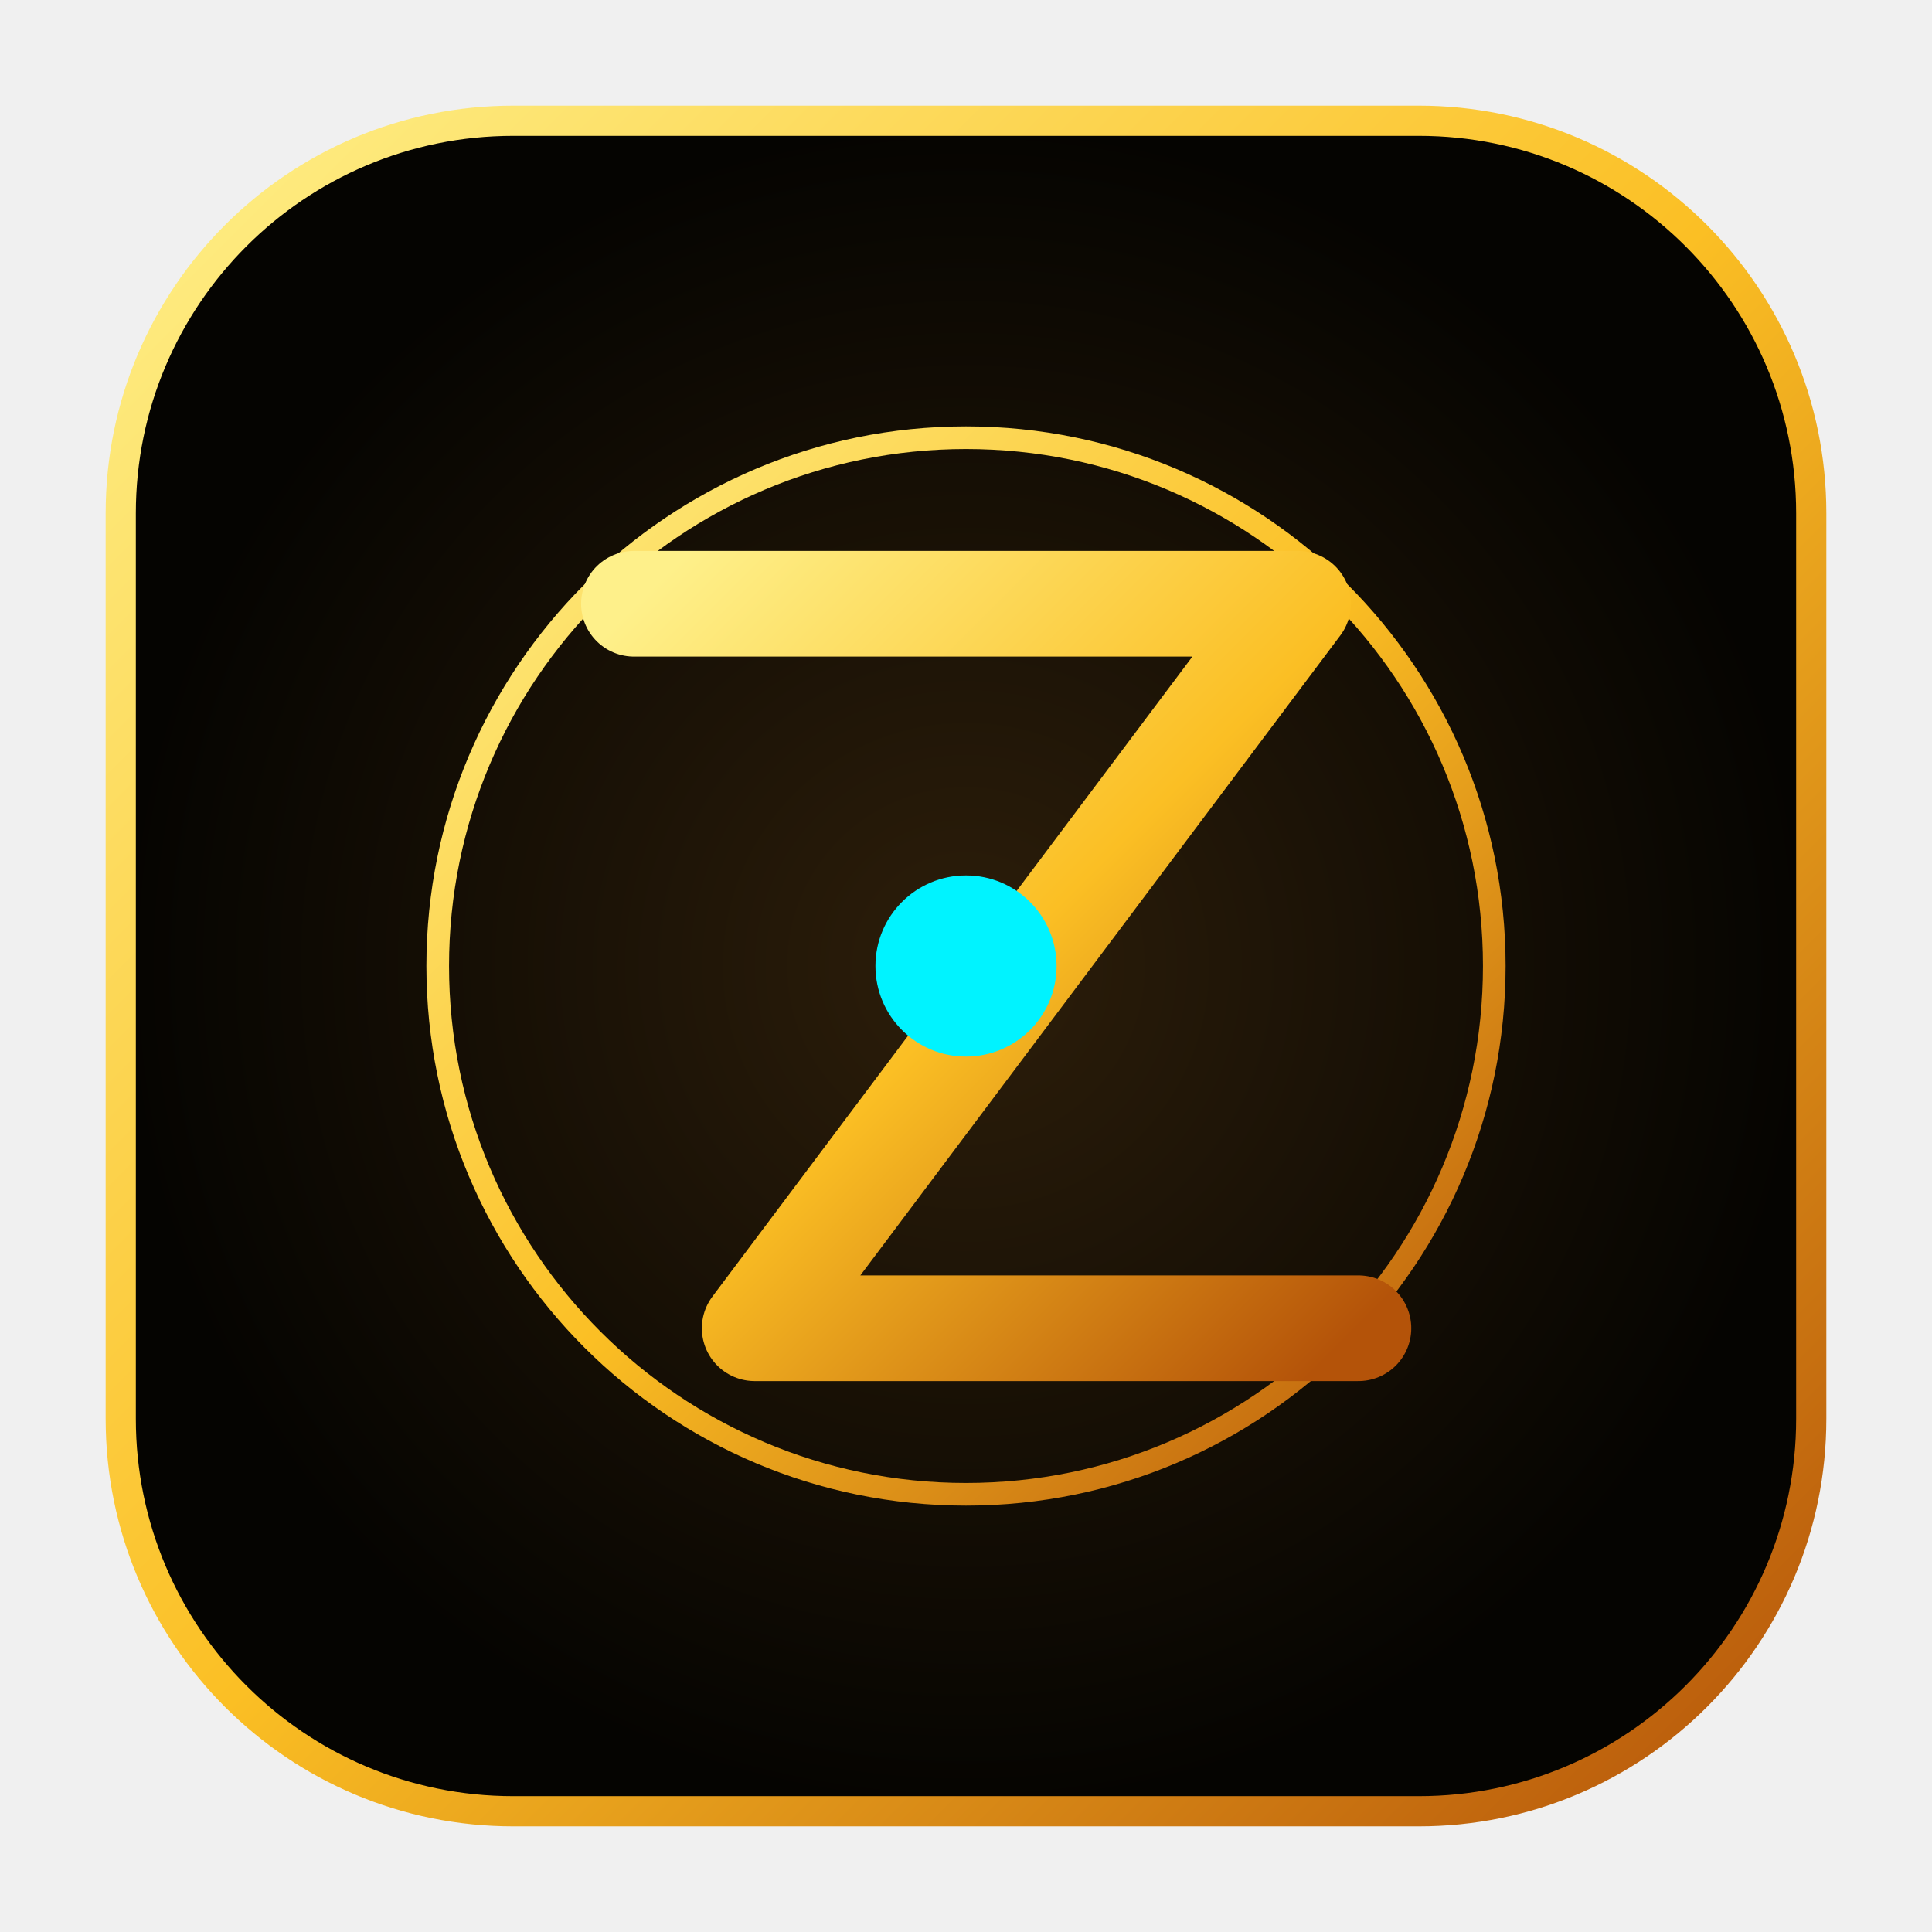
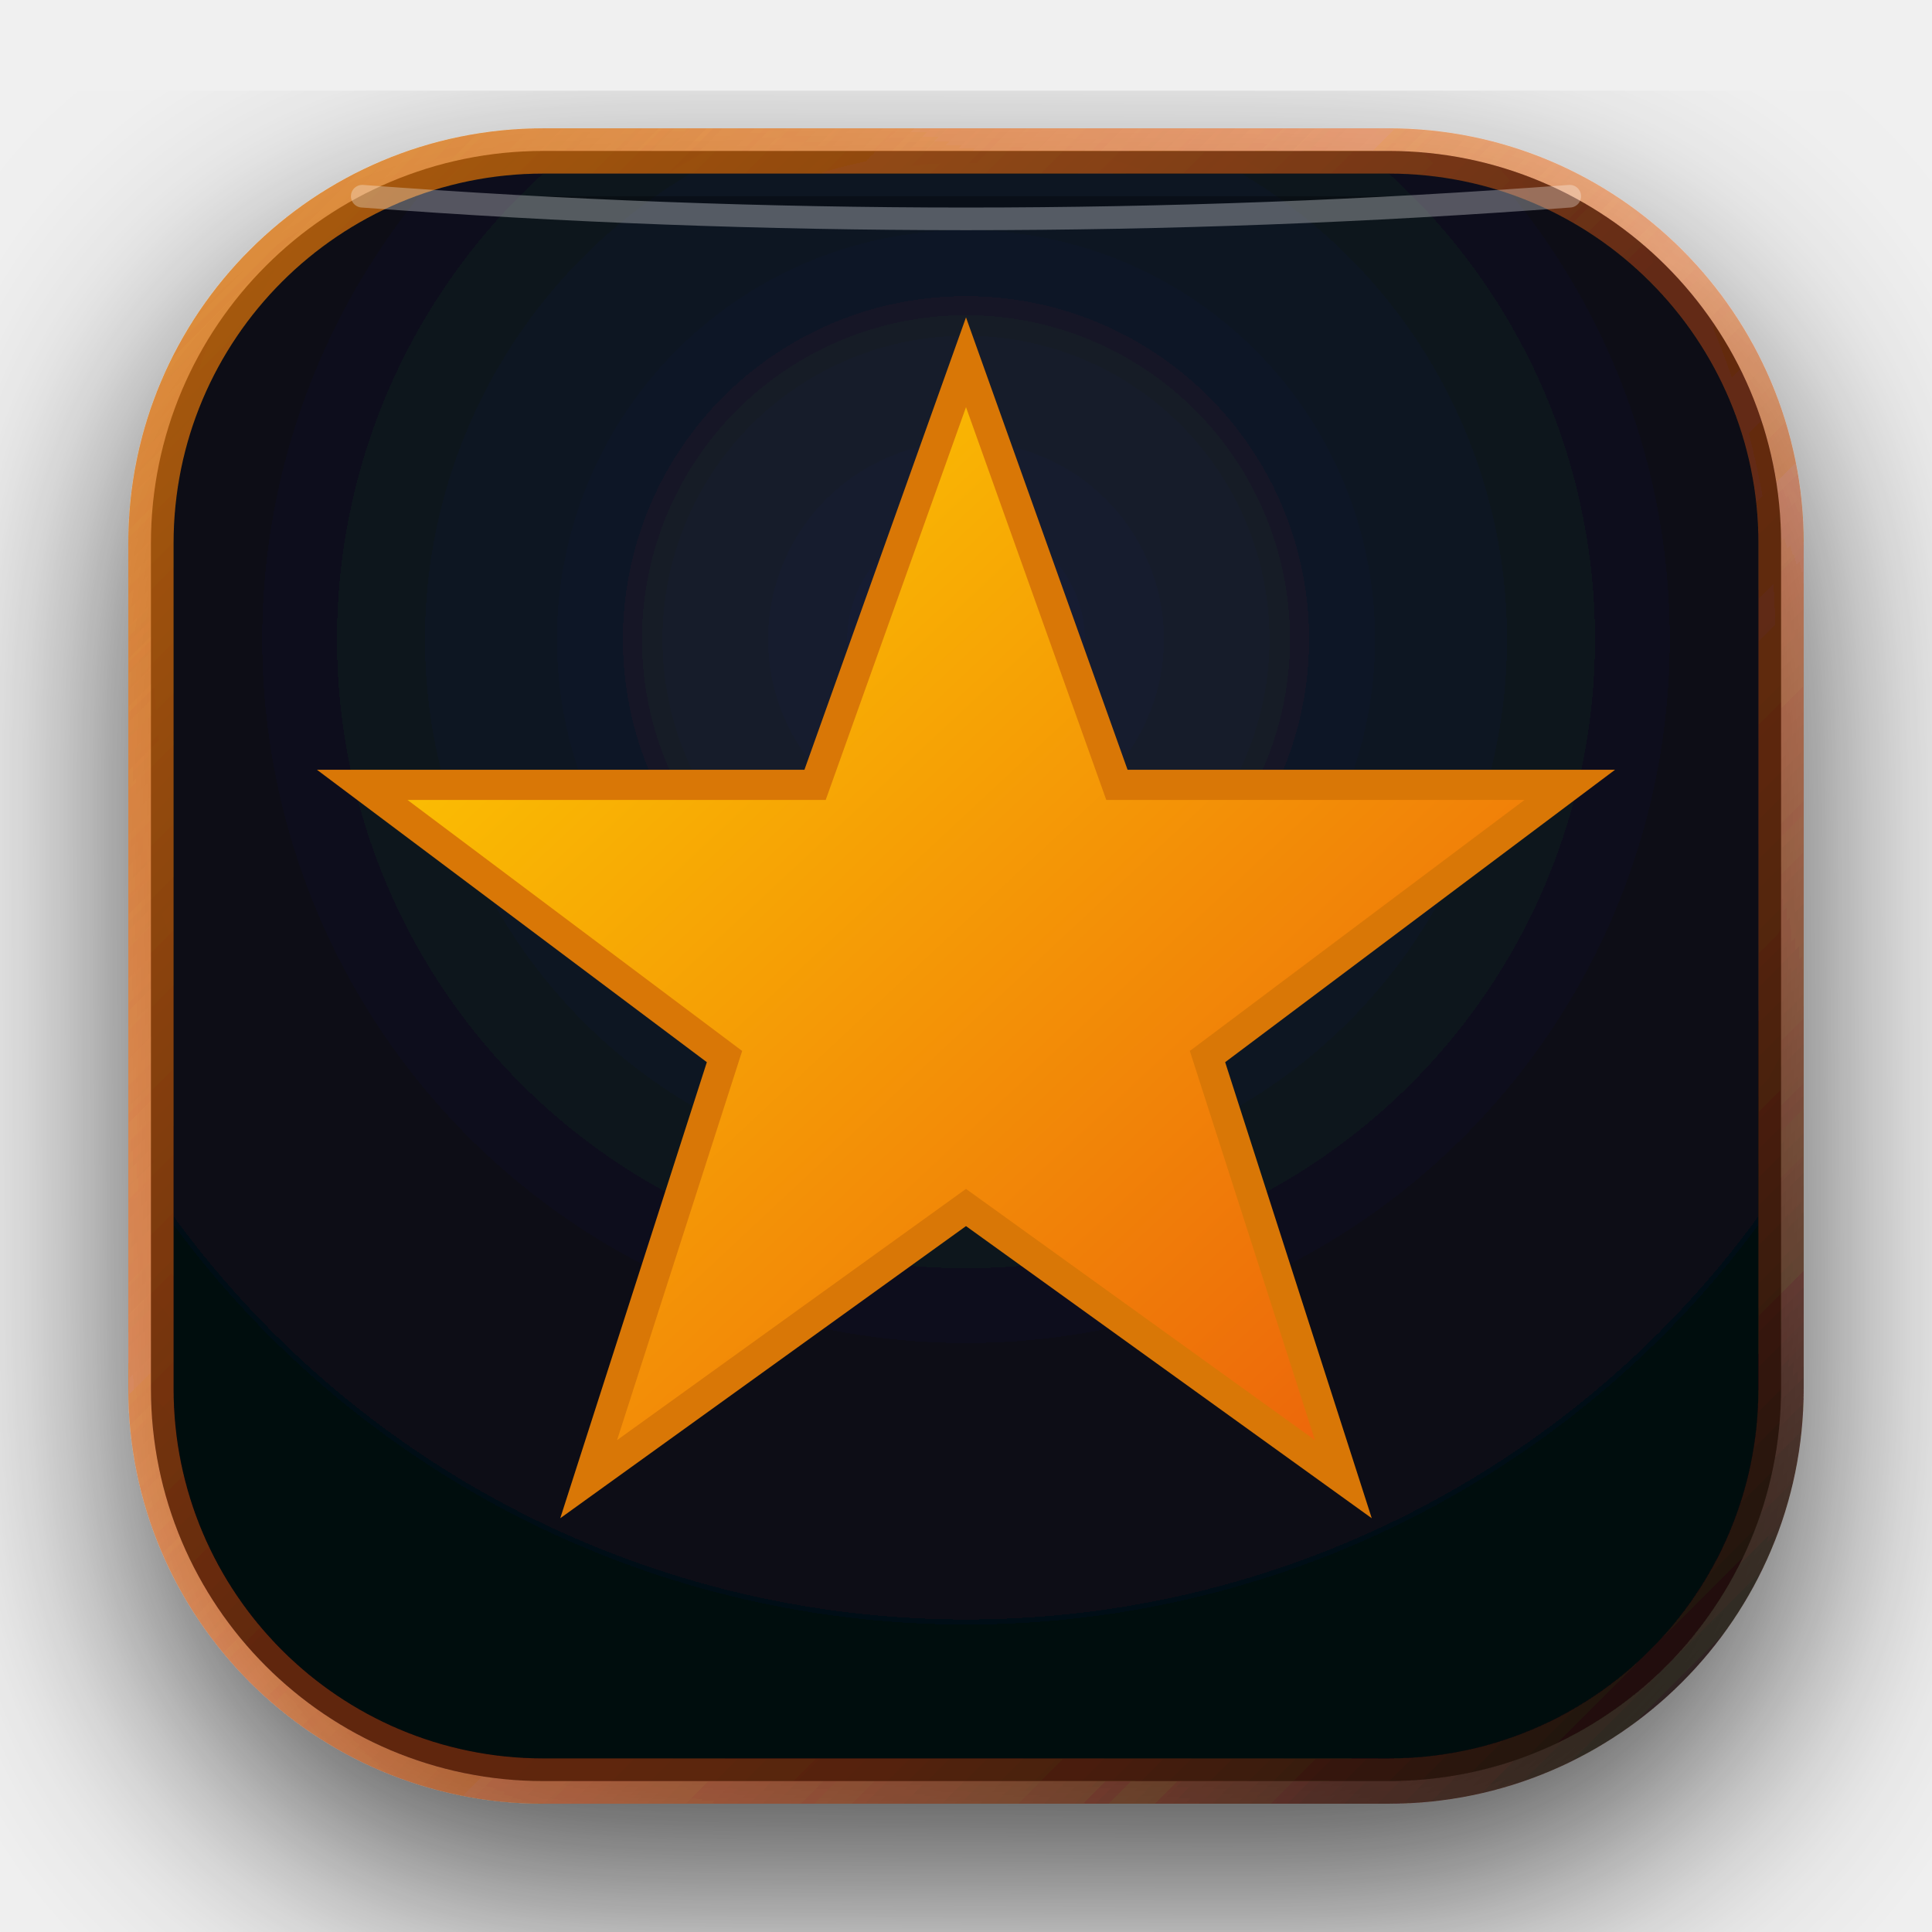
- <svg xmlns="http://www.w3.org/2000/svg" viewBox="0 0 512 512">
+ <svg xmlns="http://www.w3.org/2000/svg" viewBox="0 0 128 128">
  <defs>
-     <radialGradient id="bg" cx="50%" cy="50%" r="50%">
-       <stop offset="0%" stop-color="#2d1e0a" />
-       <stop offset="100%" stop-color="#050401" />
+     <radialGradient id="bgGrad" cx="50%" cy="30%" r="70%">
+       <stop offset="0%" stop-color="#182234" />
+       <stop offset="60%" stop-color="#0b101a" />
+       <stop offset="100%" stop-color="#04070d" />
    </radialGradient>
-     <linearGradient id="gold" x1="0%" y1="0%" x2="100%" y2="100%">
-       <stop offset="0%" stop-color="#fef08a" />
-       <stop offset="50%" stop-color="#fbbf24" />
-       <stop offset="100%" stop-color="#b45309" />
+     <linearGradient id="rimGrad" x1="0%" y1="0%" x2="100%" y2="100%">
+       <stop offset="0%" stop-color="#d97706" stop-opacity="0.8" />
+       <stop offset="50%" stop-color="#ea580c" stop-opacity="0.4" />
+       <stop offset="100%" stop-color="#04070d" stop-opacity="0.9" />
    </linearGradient>
+     <linearGradient id="goldGrad" x1="0%" y1="0%" x2="100%" y2="100%">
+       <stop offset="0%" stop-color="#ffd700" />
+       <stop offset="100%" stop-color="#ea580c" />
+     </linearGradient>
+     <filter id="shadow" x="-20%" y="-20%" width="140%" height="140%">
+       <feDropShadow dx="0" dy="6" stdDeviation="8" flood-color="#000000" flood-opacity="0.7" />
+     </filter>
  </defs>
-   <rect x="32" y="32" width="448" height="448" rx="104" fill="url(#bg)" stroke="url(#gold)" stroke-width="8" />
-   <circle cx="256" cy="256" r="140" fill="none" stroke="url(#gold)" stroke-width="6" />
-   <path d="M168,160 L344,160 L200,352 L360,352" fill="none" stroke="url(#gold)" stroke-width="28" stroke-linecap="round" stroke-linejoin="round" />
-   <circle cx="256" cy="256" r="24" fill="#00f3ff" />
+   <rect x="10" y="10" width="108" height="108" rx="26" fill="url(#bgGrad)" stroke="url(#rimGrad)" stroke-width="3" filter="url(#shadow)" />
+   <path d="M 24 13 Q 64 16 104 13" stroke="#ffffff" stroke-width="1.5" stroke-linecap="round" opacity="0.3" />
+   <polygon points="64,24 74,52 104,52 80,70 89,98 64,80 39,98 48,70 24,52 54,52" fill="url(#goldGrad)" stroke="#d97706" stroke-width="2" />
</svg>
